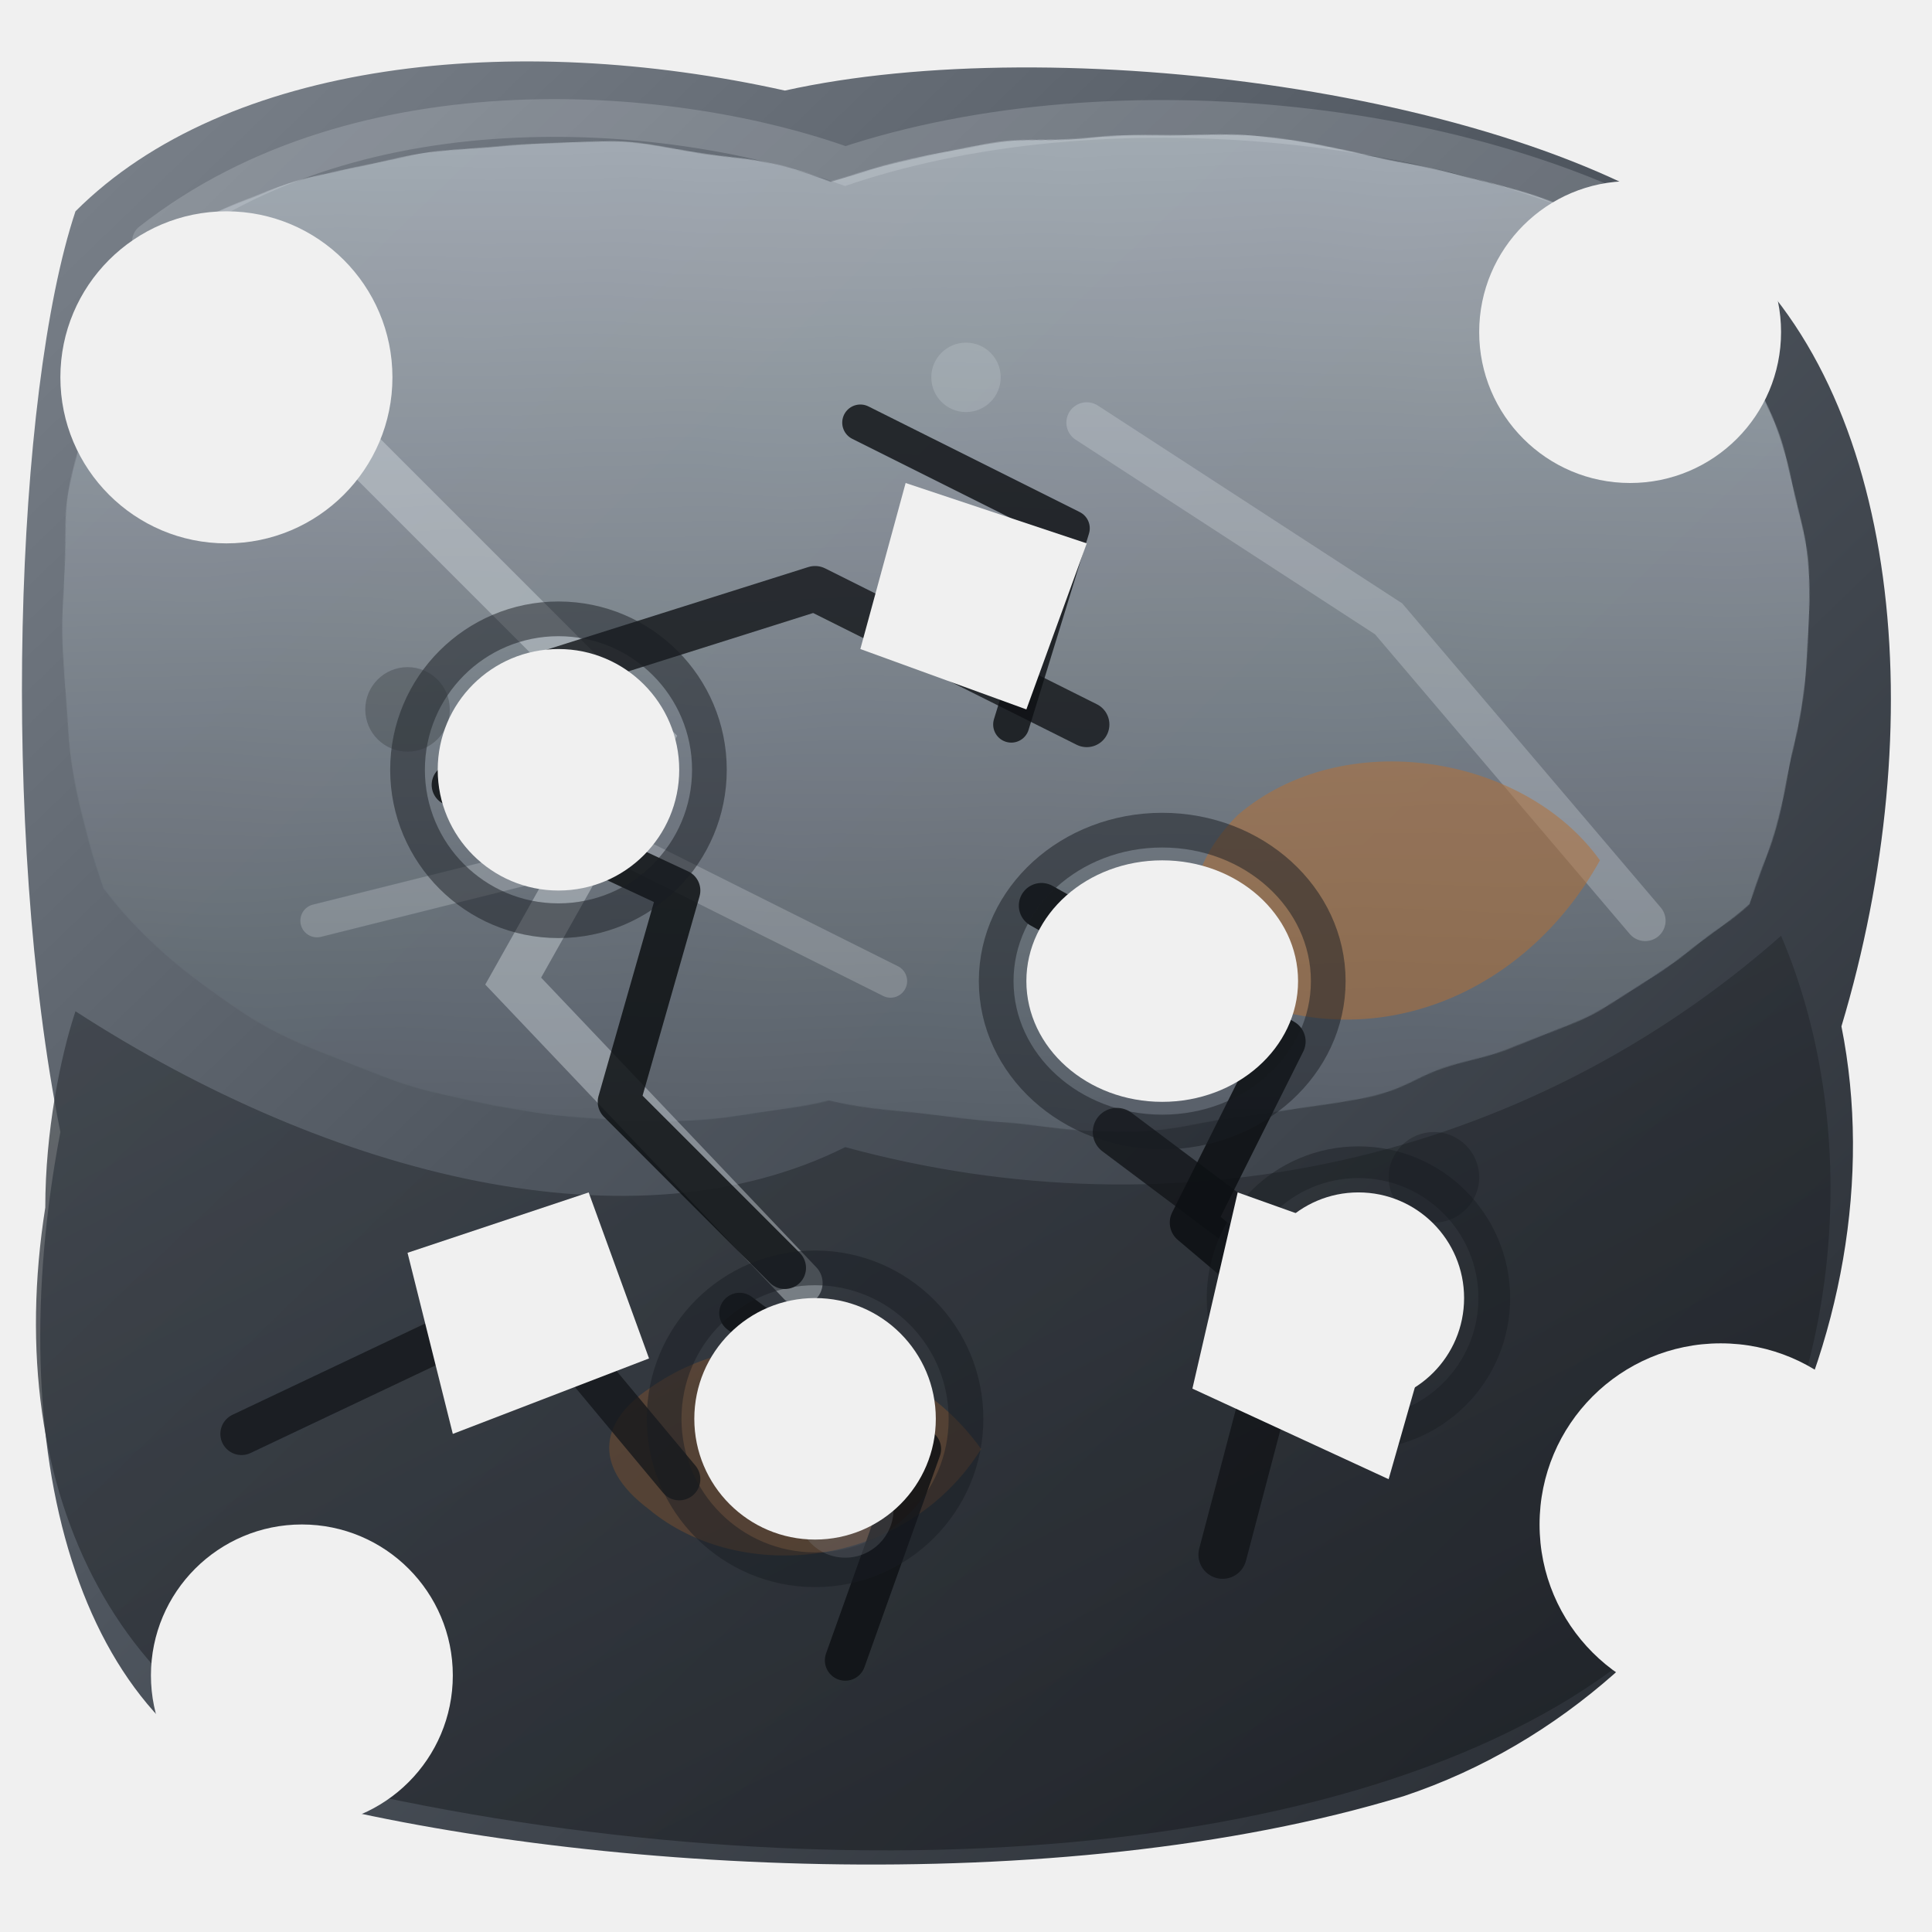
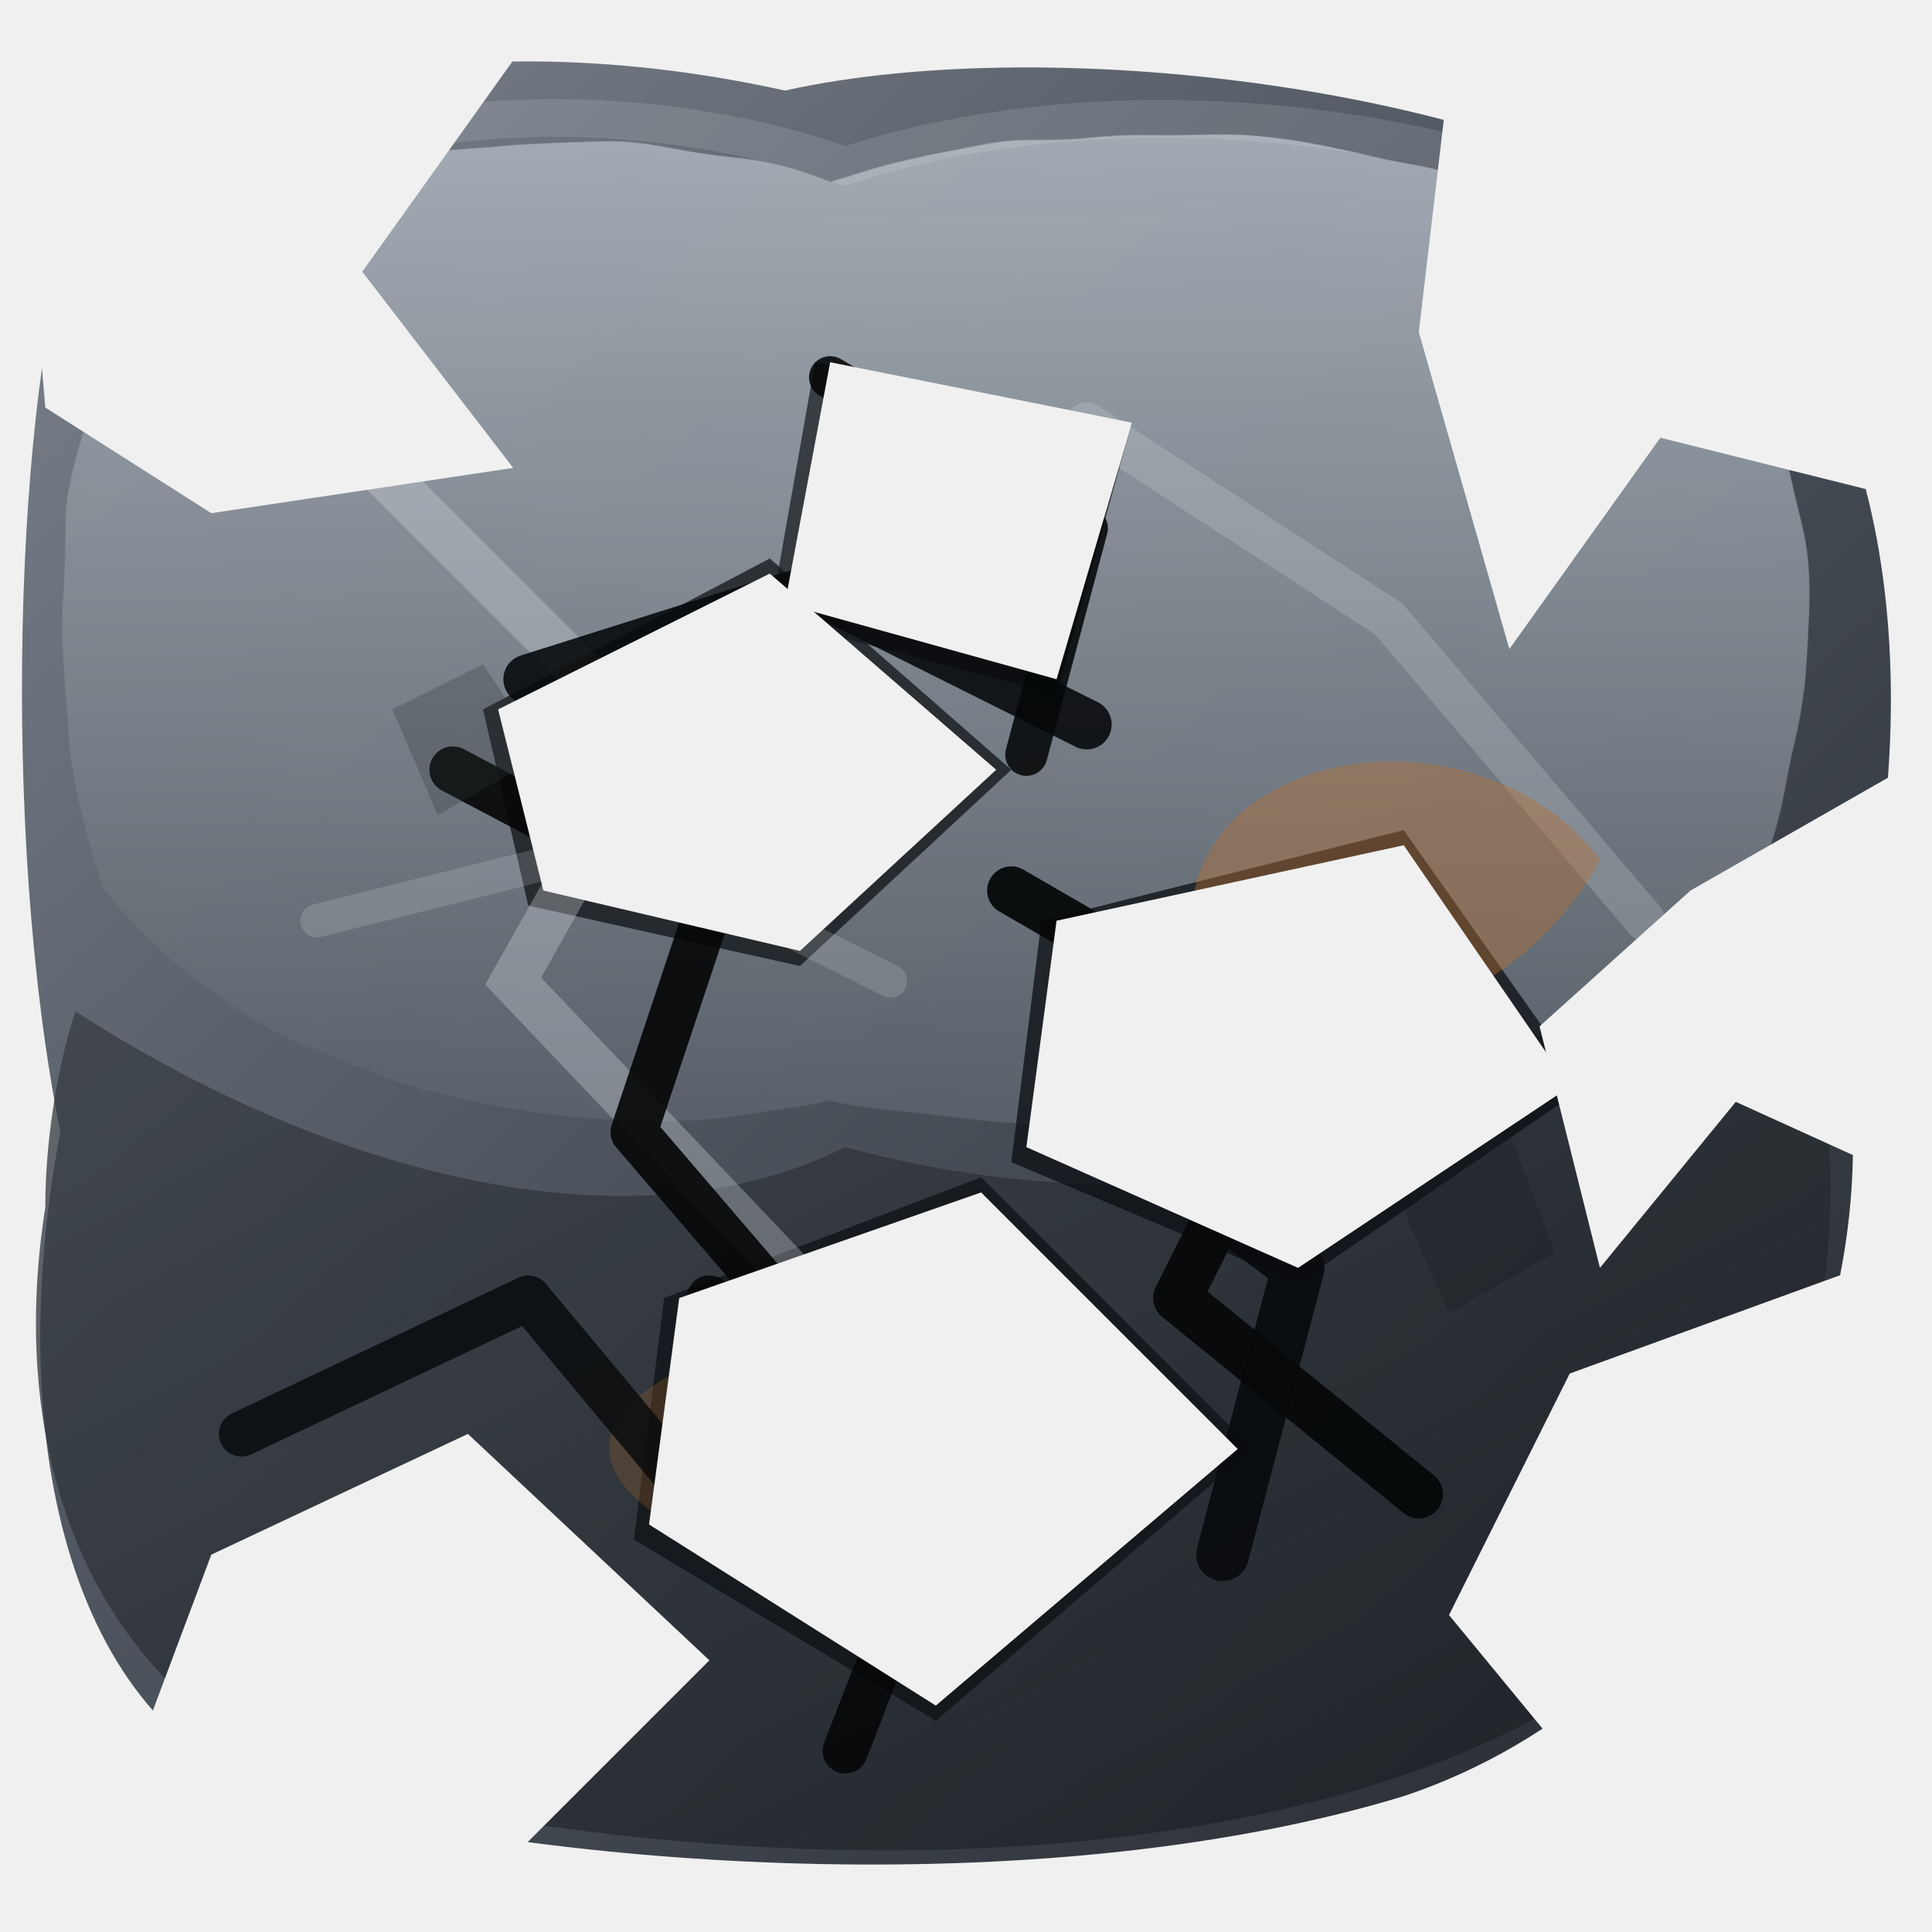
<svg xmlns="http://www.w3.org/2000/svg" viewBox="0 0 128 128" width="256" height="256">
  <defs>
    <linearGradient id="baseDark" x1="0" y1="0" x2="1" y2="1">
      <stop offset="0" stop-color="#7d848d" />
      <stop offset="0.45" stop-color="#4e555e" />
      <stop offset="1" stop-color="#23272d" />
    </linearGradient>
    <linearGradient id="topDark" x1="0" y1="0" x2="0" y2="1">
      <stop offset="0" stop-color="#a5adb5" />
      <stop offset="1" stop-color="#59616a" />
    </linearGradient>
    <linearGradient id="sideDark" x1="0" y1="0" x2="1" y2="1">
      <stop offset="0" stop-color="#3b4148" />
      <stop offset="1" stop-color="#191c21" />
    </linearGradient>
    <filter id="noise">
      <feTurbulence type="fractalNoise" baseFrequency="0.09" numOctaves="2" seed="12" />
      <feDisplacementMap in="SourceGraphic" scale="1.2" />
    </filter>
    <mask id="damageMask2">
      <rect width="128" height="128" fill="white" />
-       <circle cx="15" cy="25" r="11" fill="black" />
-       <circle cx="108" cy="22" r="10" fill="black" />
-       <circle cx="114" cy="101" r="12" fill="black" />
-       <circle cx="20" cy="111" r="10" fill="black" />
-       <circle cx="37" cy="51" r="8" fill="black" />
-       <ellipse cx="77" cy="65" rx="9" ry="8" fill="black" />
-       <circle cx="54" cy="94" r="8" fill="black" />
-       <circle cx="90" cy="86" r="7" fill="black" />
-       <path d="M27 83 L39 79 L43 90 L30 95 Z" fill="black" />
-       <path d="M82 79 L96 84 L92 98 L79 92 Z" fill="black" />
-       <path d="M60 32 L72 36 L68 47 L57 43 Z" fill="black" />
+       <path d="M2 15 L16 3 L34 4 L24 18 L34 31 L14 34 L3 27 Z" fill="black" />
+       <path d="M96 5 L119 10 L126 33 L110 29 L100 43 L94 22 Z" fill="black" />
+       <path d="M112 59 L126 51 L126 78 L115 73 L106 84 L102 68 Z" fill="black" />
+       <path d="M104 91 L126 83 L126 114 L110 124 L96 107 Z" fill="black" />
+       <path d="M14 103 L31 95 L47 110 L31 126 L8 119 Z" fill="black" />
+       <path d="M33 47 L51 38 L66 51 L53 63 L36 59 Z" fill="black" />
+       <path d="M70 61 L93 56 L104 72 L86 84 L68 76 Z" fill="black" />
+       <path d="M45 86 L65 79 L82 96 L62 113 L43 101 Z" fill="black" />
+       <path d="M55 24 L75 28 L70 45 L52 40 Z" fill="black" />
    </mask>
  </defs>
  <g mask="url(#damageMask2)">
    <path d="M5 14          C15 4, 34 2, 52 6          C70 2, 101 6, 114 16          C126 26, 128 48, 122 68          C126 88, 114 112, 93 119          C70 126, 38 124, 19 119          C5 115, 0 96, 4 75          C0 55, 1 26, 5 14Z" fill="url(#baseDark)" />
    <path d="M11 16          C25 8, 43 8, 55 12          C74 6, 99 9, 111 18          C121 27, 122 45, 116 60          C102 72, 76 78, 55 73          C37 77, 16 71, 7 59          C2 44, 3 27, 11 16Z" fill="url(#topDark)" filter="url(#noise)" opacity="0.95" />
    <path d="M5 67          C22 78, 42 83, 56 76          C78 82, 101 77, 118 62          C124 76, 122 96, 110 108          C94 123, 58 126, 25 119          C8 115, 0 99, 3 80          C3 75, 4 70, 5 67Z" fill="url(#sideDark)" opacity="0.78" />
-     <path d="M24 30 L43 49 L34 65 L53 85" fill="none" stroke="#d7dde3" stroke-width="3" stroke-linecap="round" opacity="0.42" />
-     <path d="M72 28 L92 41 L109 61" fill="none" stroke="#cfd5db" stroke-width="2.7" stroke-linecap="round" opacity="0.32" />
-     <path d="M21 61 L41 56 L59 65" fill="none" stroke="#e0e5ea" stroke-width="2.2" stroke-linecap="round" opacity="0.24" />
-     <path d="M82 54 C89 48, 101 50, 106 57 C101 66, 91 70, 82 66 C78 63, 78 58, 82 54Z" fill="#b56f34" opacity="0.52" />
-     <path d="M43 92 C50 87, 60 89, 65 96 C60 104, 49 105, 43 100 C39 97, 40 94, 43 92Z" fill="#8d5829" opacity="0.38" />
-     <path d="M35 45 L54 39 L72 48" fill="none" stroke="#111418" stroke-width="3" stroke-linecap="round" stroke-linejoin="round" opacity="0.8" />
-     <path d="M74 75 L86 84 L81 103" fill="none" stroke="#111418" stroke-width="3.2" stroke-linecap="round" stroke-linejoin="round" opacity="0.8" />
-     <path d="M16 95 L35 86 L45 98" fill="none" stroke="#111418" stroke-width="2.8" stroke-linecap="round" stroke-linejoin="round" opacity="0.75" />
-     <path d="M30 52 L45 59 L41 73 L52 84" fill="none" stroke="#0d1013" stroke-width="2.8" stroke-linecap="round" stroke-linejoin="round" opacity="0.85" />
-     <path d="M69 60 L85 69 L79 81 L92 92" fill="none" stroke="#0d1013" stroke-width="3" stroke-linecap="round" stroke-linejoin="round" opacity="0.88" />
-     <path d="M49 87 L61 96 L56 110" fill="none" stroke="#0d1013" stroke-width="2.7" stroke-linecap="round" stroke-linejoin="round" opacity="0.82" />
-     <path d="M57 28 L71 35 L67 48" fill="none" stroke="#0d1013" stroke-width="2.4" stroke-linecap="round" stroke-linejoin="round" opacity="0.82" />
-     <circle cx="37" cy="51" r="10" fill="none" stroke="#181c21" stroke-width="2.3" opacity="0.5" />
-     <ellipse cx="77" cy="65" rx="11" ry="10" fill="none" stroke="#181c21" stroke-width="2.3" opacity="0.5" />
-     <circle cx="54" cy="94" r="10" fill="none" stroke="#181c21" stroke-width="2.3" opacity="0.48" />
-     <circle cx="90" cy="86" r="9" fill="none" stroke="#181c21" stroke-width="2.1" opacity="0.45" />
-     <circle cx="27" cy="47" r="2.8" fill="#2d3137" opacity="0.32" />
-     <circle cx="64" cy="25" r="2.3" fill="#d7dde3" opacity="0.22" />
-     <circle cx="95" cy="78" r="3" fill="#16191d" opacity="0.33" />
-     <circle cx="56" cy="100" r="3.2" fill="#8b939b" opacity="0.22" />
-     <path d="M10 16          C24 5, 45 7, 56 11          C74 5, 99 8, 113 17" fill="none" stroke="#eef3f7" stroke-width="2.5" stroke-linecap="round" opacity="0.18" />
+     <path d="M32 47 L51 37 L67 51 L53 64 L35 60 Z" fill="#0c0f12" opacity="0.72" />
+     <path d="M69 61 L93 55 L105 72 L86 85 L67 77 Z" fill="#0b0e11" opacity="0.75" />
+     <path d="M44 86 L65 78 L83 96 L62 114 L42 102 Z" fill="#0c0f12" opacity="0.72" />
+     <path d="M54 24 L75 28 L70 46 L51 41 Z" fill="#111418" opacity="0.68" />
+     <path d="M24 30 L43 49 L34 65 L53 85" fill="none" stroke="#d7dde3" stroke-width="3" stroke-linecap="round" opacity="0.32" />
+     <path d="M72 28 L92 41 L109 61" fill="none" stroke="#cfd5db" stroke-width="2.7" stroke-linecap="round" opacity="0.24" />
+     <path d="M21 61 L41 56 L59 65" fill="none" stroke="#e0e5ea" stroke-width="2.2" stroke-linecap="round" opacity="0.18" />
+     <path d="M82 54 C89 48, 101 50, 106 57 C101 66, 91 70, 82 66 C78 63, 78 58, 82 54Z" fill="#b56f34" opacity="0.42" />
+     <path d="M43 92 C50 87, 60 89, 65 96 C60 104, 49 105, 43 100 C39 97, 40 94, 43 92Z" fill="#8d5829" opacity="0.32" />
+     <path d="M35 45 L54 39 L72 48" fill="none" stroke="#080a0c" stroke-width="3.3" stroke-linecap="round" stroke-linejoin="round" opacity="0.9" />
+     <path d="M74 75 L86 84 L81 103" fill="none" stroke="#080a0c" stroke-width="3.5" stroke-linecap="round" stroke-linejoin="round" opacity="0.9" />
+     <path d="M16 95 L35 86 L45 98" fill="none" stroke="#080a0c" stroke-width="3" stroke-linecap="round" stroke-linejoin="round" opacity="0.85" />
+     <path d="M30 51 L47 60 L42 75 L54 89" fill="none" stroke="#050708" stroke-width="3.1" stroke-linecap="round" stroke-linejoin="round" opacity="0.92" />
+     <path d="M67 59 L86 70 L78 86 L94 99" fill="none" stroke="#050708" stroke-width="3.2" stroke-linecap="round" stroke-linejoin="round" opacity="0.94" />
+     <path d="M47 86 L63 98 L56 116" fill="none" stroke="#050708" stroke-width="3" stroke-linecap="round" stroke-linejoin="round" opacity="0.9" />
+     <path d="M55 25 L72 35 L68 50" fill="none" stroke="#050708" stroke-width="2.8" stroke-linecap="round" stroke-linejoin="round" opacity="0.88" />
+     <path d="M26 47 L32 44 L36 50 L29 54 Z" fill="#2d3137" opacity="0.28" />
+     <path d="M92 78 L100 75 L103 83 L96 87 Z" fill="#16191d" opacity="0.3" />
+     <path d="M55 99 L62 95 L66 103 L58 107 Z" fill="#8b939b" opacity="0.18" />
+     <path d="M10 16          C24 5, 45 7, 56 11          C74 5, 99 8, 113 17" fill="none" stroke="#eef3f7" stroke-width="2.5" stroke-linecap="round" opacity="0.13" />
  </g>
</svg>
